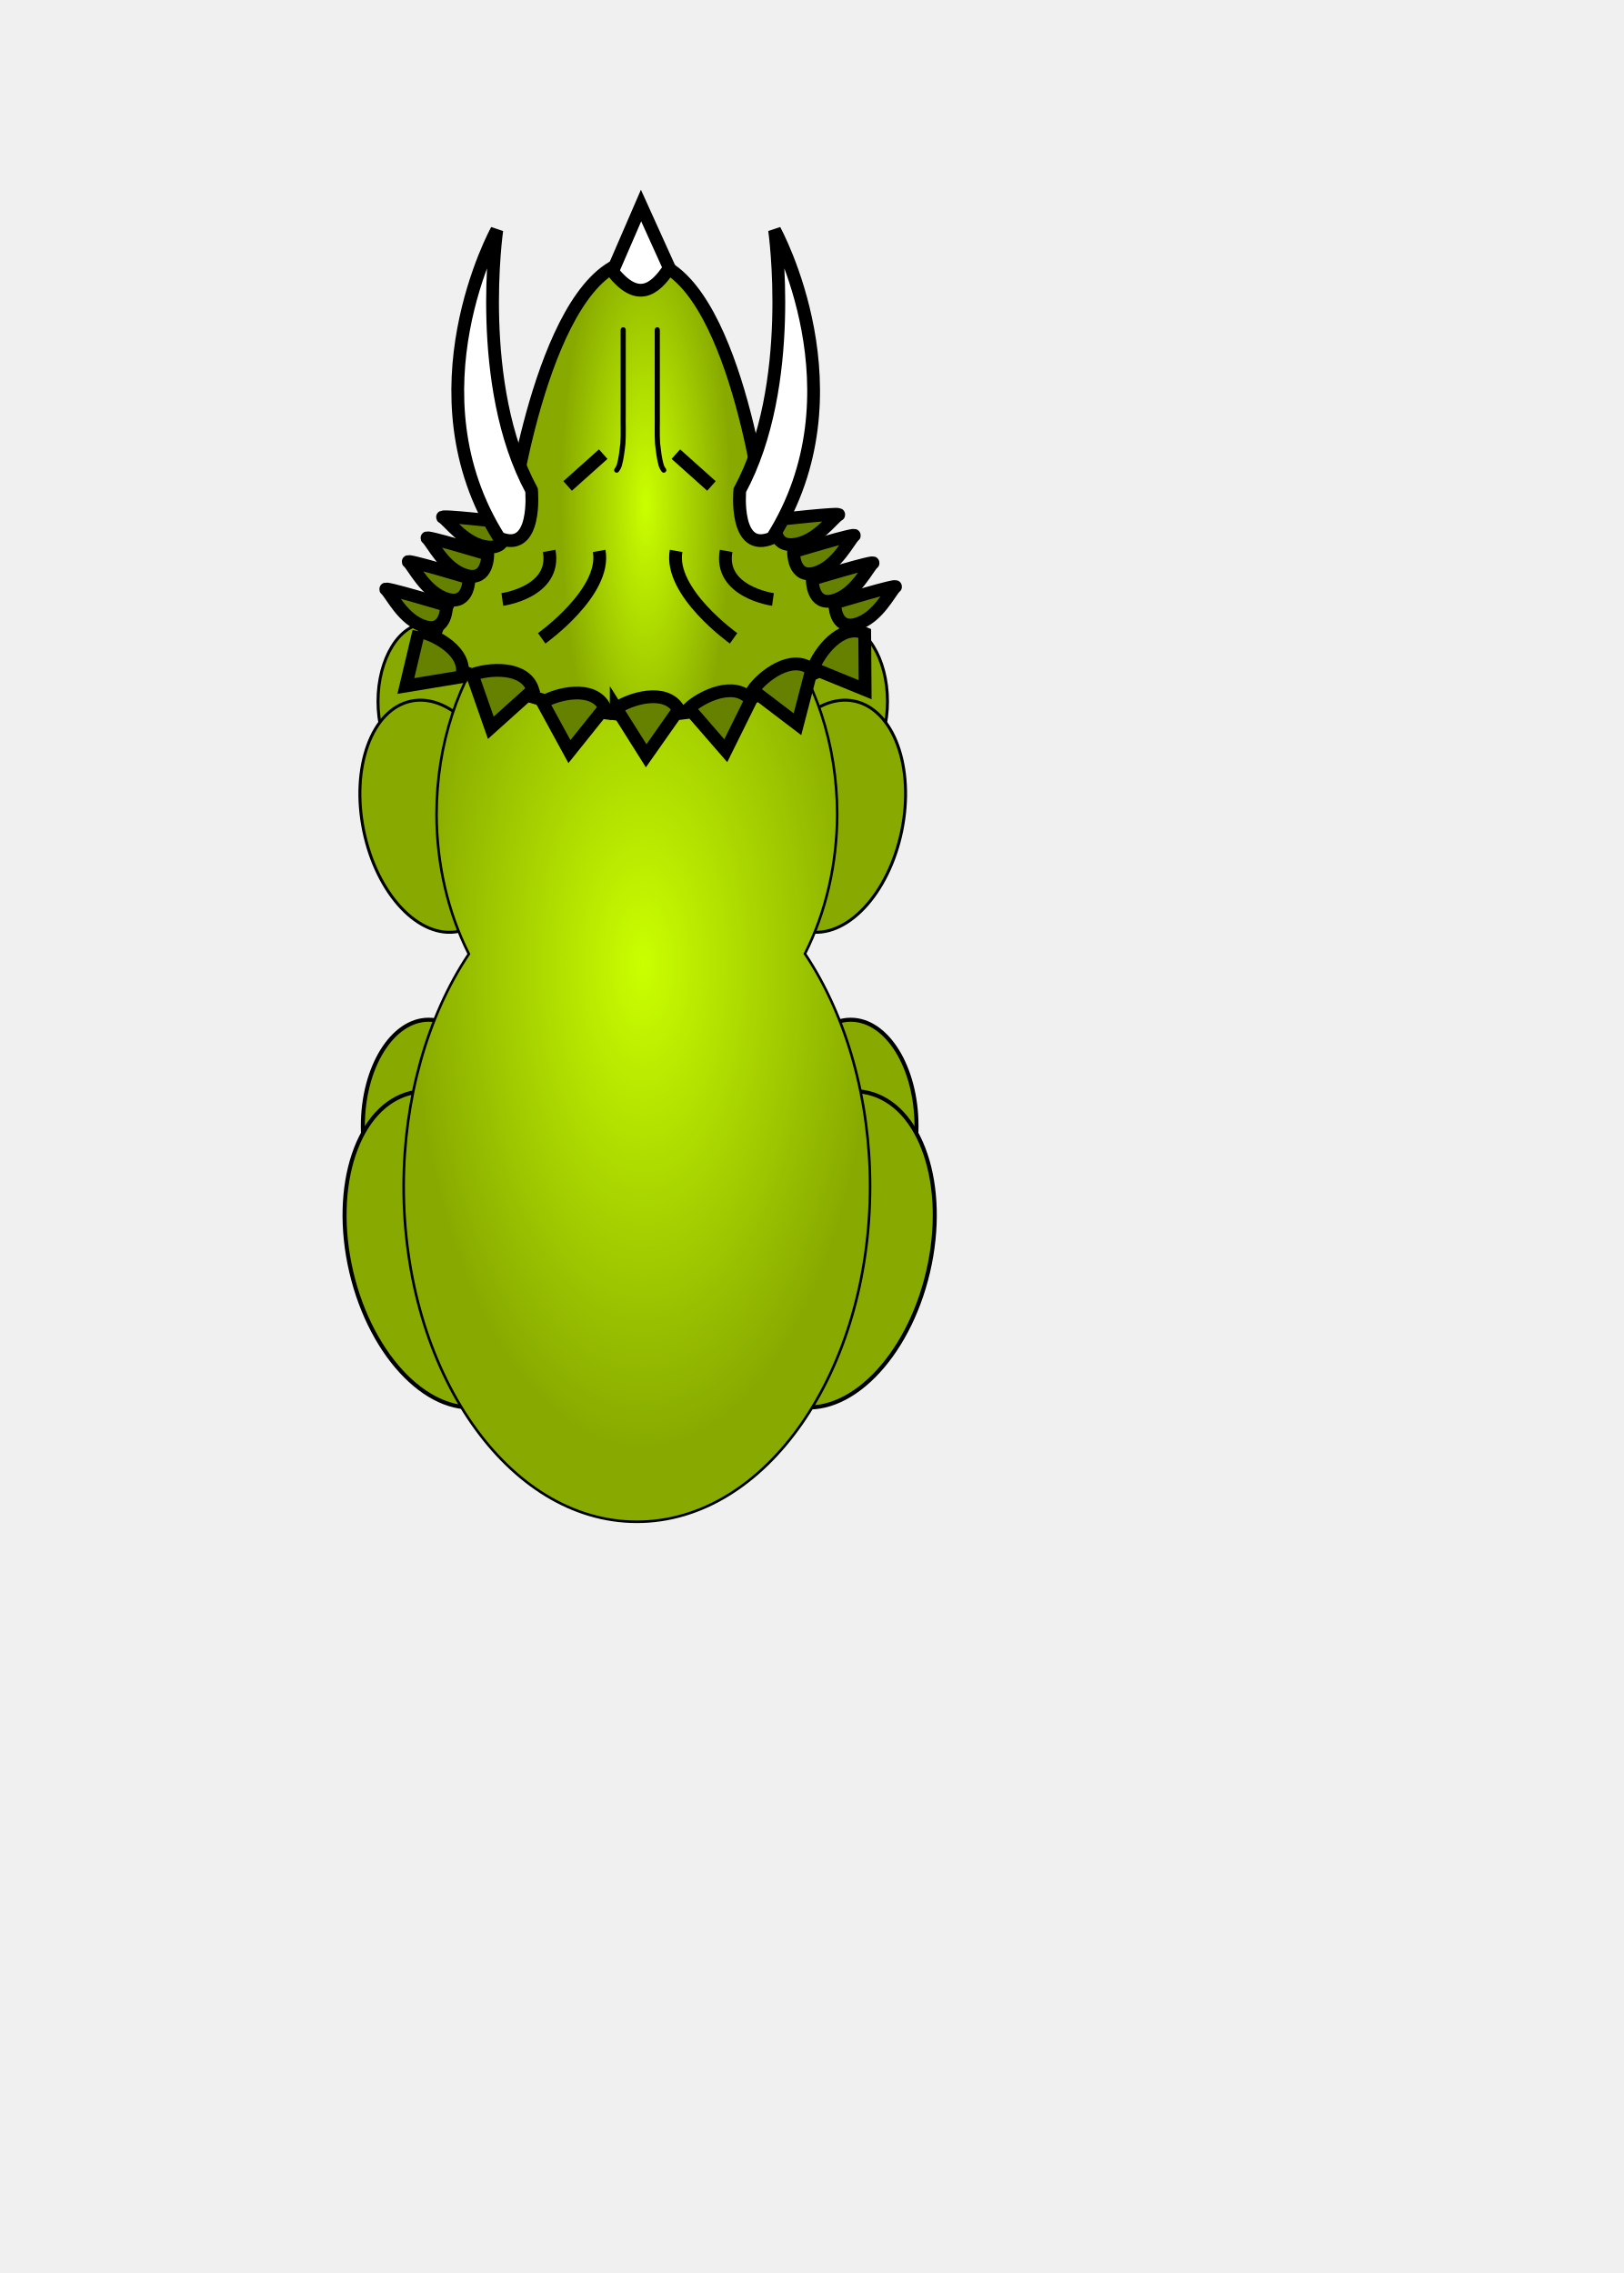
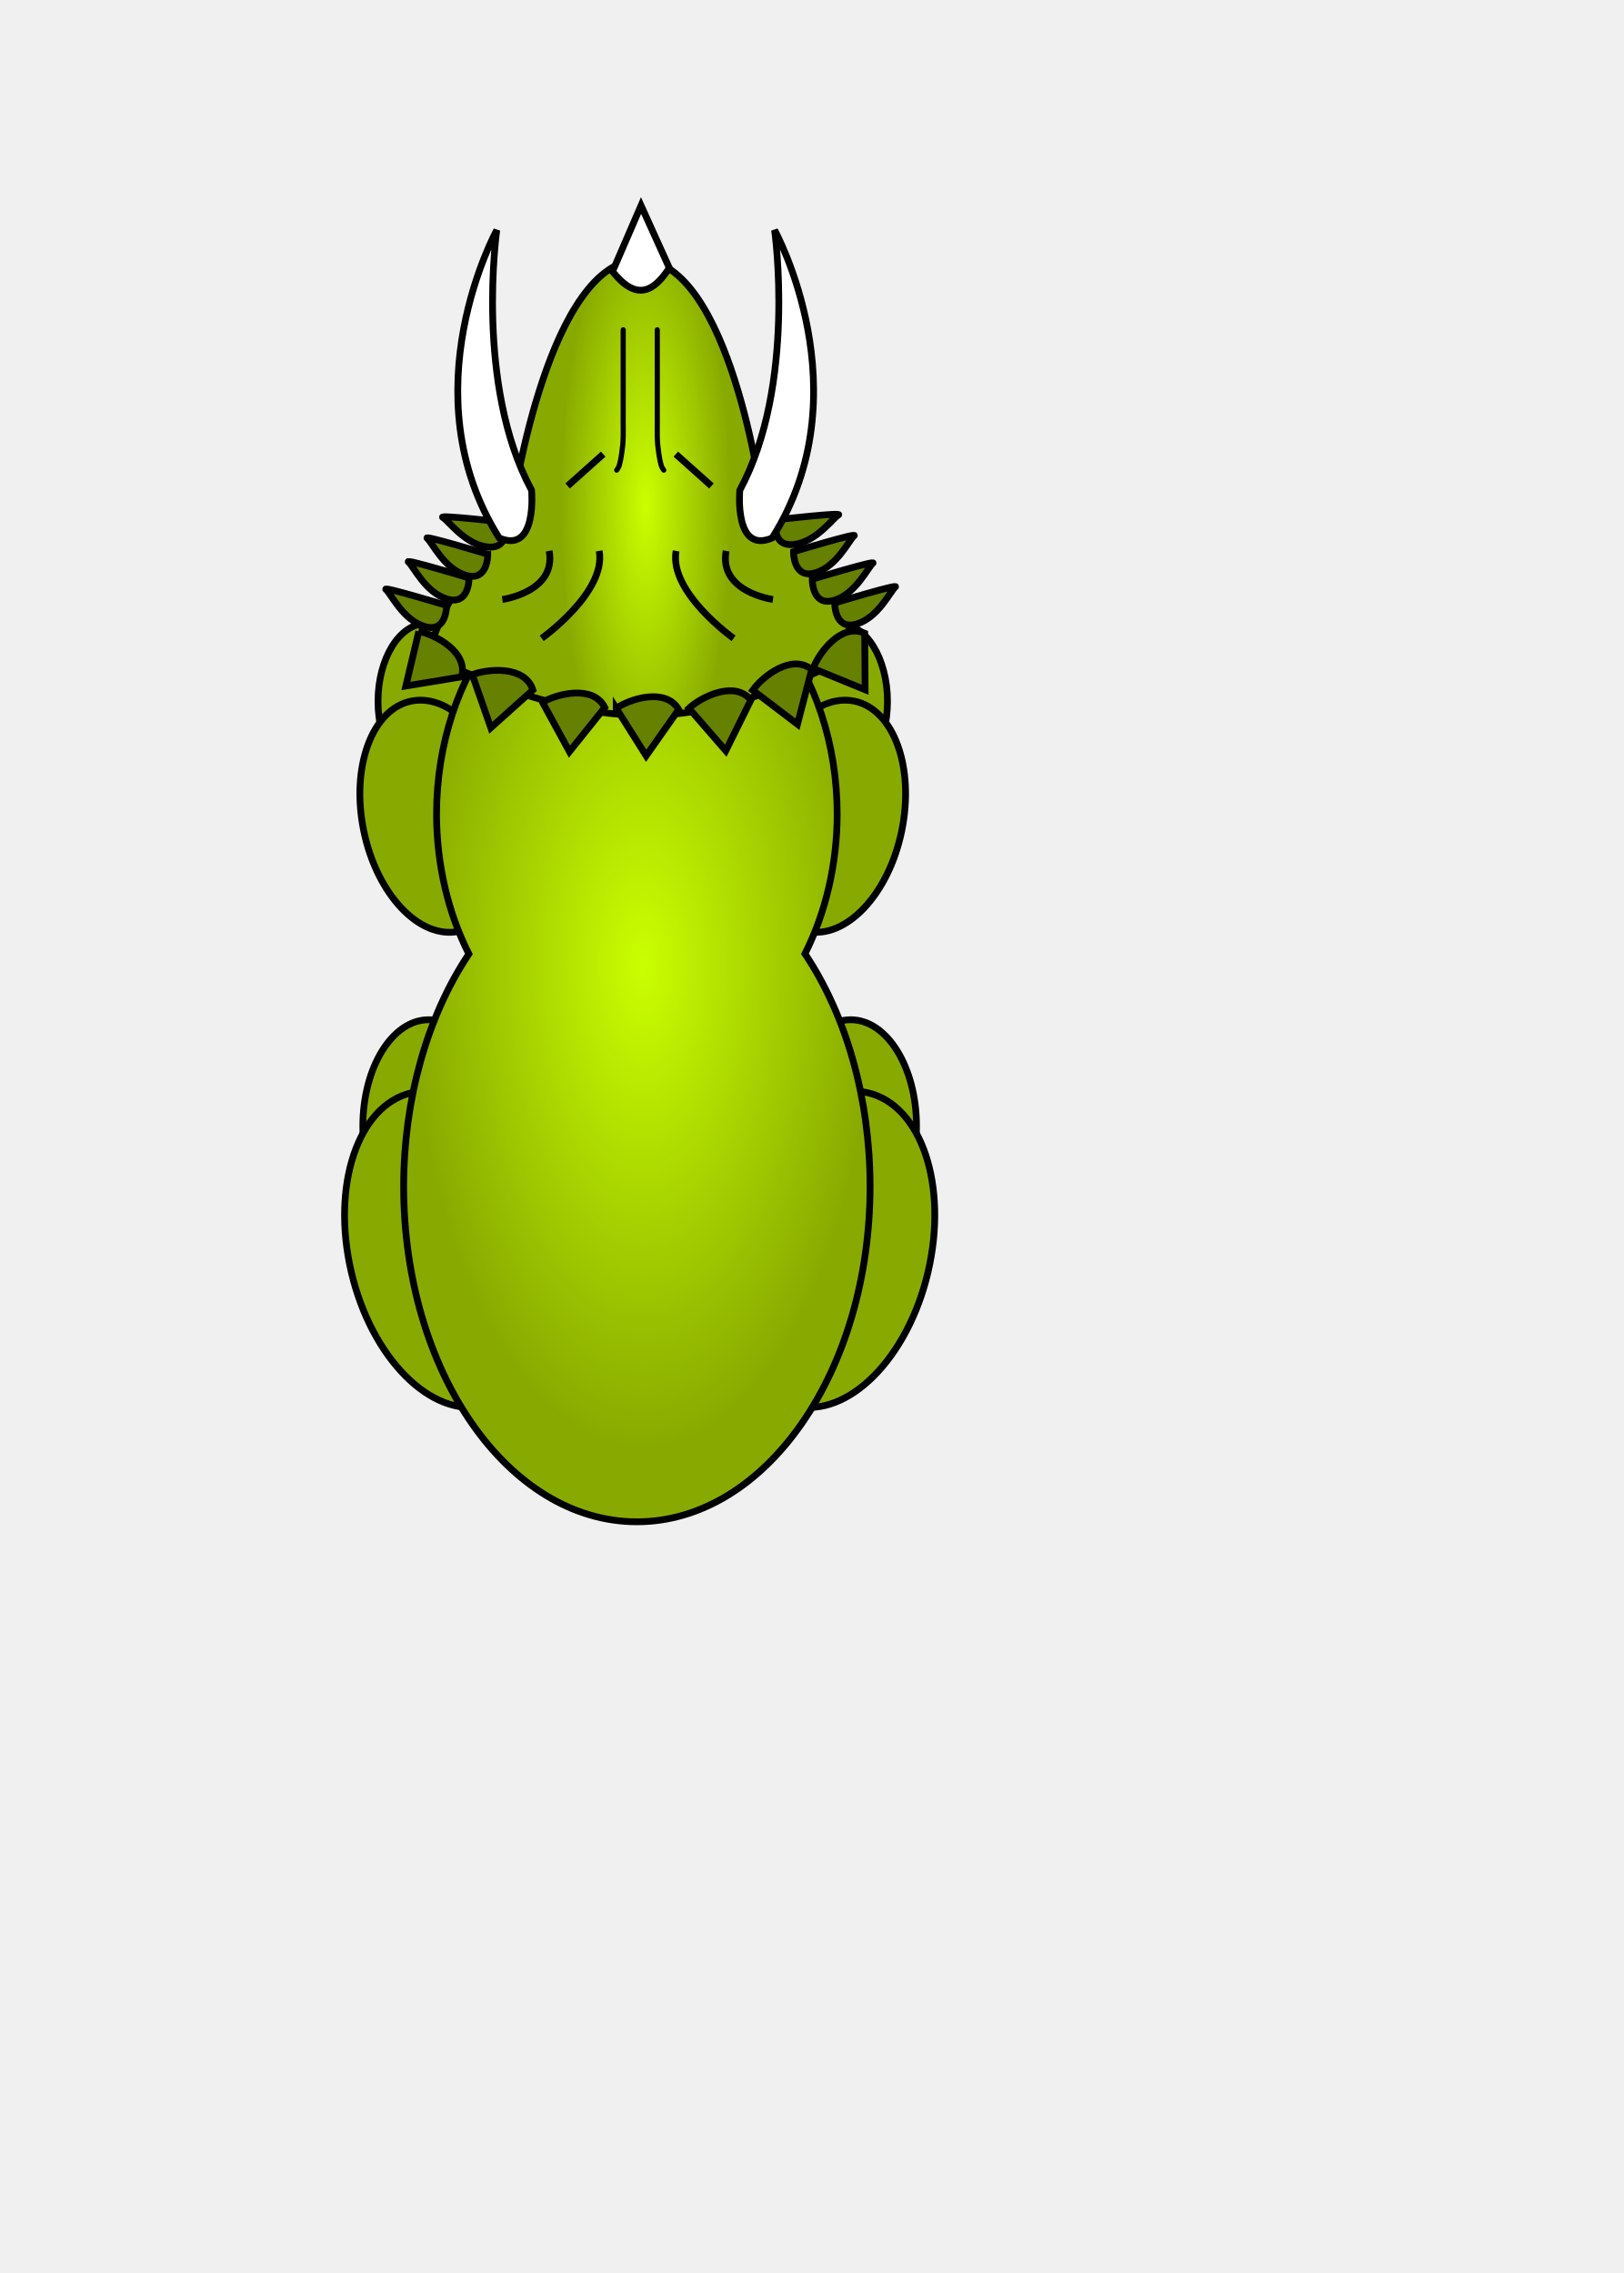
<svg xmlns="http://www.w3.org/2000/svg" xmlns:xlink="http://www.w3.org/1999/xlink" width="63.5mm" height="88.9mm" viewBox="0 0 63.5 88.9" version="1.1" id="svg1" xml:space="preserve">
  <defs id="defs1">
    <linearGradient id="linearGradient117">
      <stop style="stop-color:#caff00;stop-opacity:1;" offset="0" id="stop117" />
      <stop style="stop-color:#88aa00;stop-opacity:1;" offset="1" id="stop118" />
    </linearGradient>
    <rect x="4.43" y="32.119" width="229.631" height="40.241" id="rect203" />
    <rect x="0.369" y="0.738" width="238.861" height="23.628" id="rect202" />
    <linearGradient id="swatch183">
      <stop style="stop-color:#803300;stop-opacity:1;" offset="0" id="stop183" />
    </linearGradient>
    <linearGradient id="swatch181">
      <stop style="stop-color:#616161;stop-opacity:1;" offset="0" id="stop181" />
    </linearGradient>
    <linearGradient id="swatch176" gradientTransform="matrix(1.032335,0.1481943,-0.1481943,1.032335,16.83598,-53.72511)">
      <stop style="stop-color:#ffffff;stop-opacity:1;" offset="0" id="stop176" />
    </linearGradient>
    <linearGradient id="swatch175" gradientTransform="matrix(1.032335,0.1481943,-0.1481943,1.032335,16.83598,-53.72511)">
      <stop style="stop-color:#333333;stop-opacity:1;" offset="0" id="stop175" />
    </linearGradient>
    <linearGradient id="swatch162" gradientTransform="matrix(1.043755,0.3059725,-0.3059725,1.043755,38.29323,-107.3459)">
      <stop style="stop-color:#1a1a1a;stop-opacity:1;" offset="0" id="stop162" />
    </linearGradient>
    <linearGradient id="swatch160" gradientTransform="matrix(1.03682,0.3305048,-0.4306093,1.384344,73.39559,-243.7019)">
      <stop style="stop-color:#1a1a1a;stop-opacity:1;" offset="0" id="stop160" />
    </linearGradient>
    <linearGradient id="swatch159">
      <stop style="stop-color:#333333;stop-opacity:1;" offset="0" id="stop159" />
    </linearGradient>
    <linearGradient id="swatch154" gradientTransform="matrix(1.457036,1.054916,-0.8786469,1.546282,131.8753,-361.0663)">
      <stop style="stop-color:#5b4a49;stop-opacity:1;" offset="0" id="stop154" />
    </linearGradient>
    <linearGradient id="swatch145" gradientTransform="translate(-4.233333)">
      <stop style="stop-color:#3e3e3e;stop-opacity:1;" offset="0" id="stop145" />
    </linearGradient>
    <linearGradient id="swatch140">
      <stop style="stop-color:#493d3d;stop-opacity:1;" offset="0" id="stop140" />
    </linearGradient>
    <linearGradient id="swatch137">
      <stop style="stop-color:#696969;stop-opacity:1;" offset="0" id="stop137" />
    </linearGradient>
    <linearGradient id="swatch133">
      <stop style="stop-color:#333333;stop-opacity:1;" offset="0" id="stop133" />
    </linearGradient>
    <linearGradient id="swatch129">
      <stop style="stop-color:#333333;stop-opacity:1;" offset="0" id="stop129" />
    </linearGradient>
    <linearGradient id="swatch128">
      <stop style="stop-color:#333333;stop-opacity:1;" offset="0" id="stop128" />
    </linearGradient>
    <linearGradient id="swatch126">
      <stop style="stop-color:#333333;stop-opacity:1;" offset="0" id="stop126" />
    </linearGradient>
    <linearGradient id="swatch125">
      <stop style="stop-color:#252525;stop-opacity:1;" offset="0" id="stop125" />
    </linearGradient>
    <linearGradient id="swatch122">
      <stop style="stop-color:#000000;stop-opacity:1;" offset="0" id="stop122" />
    </linearGradient>
    <linearGradient id="swatch121">
      <stop style="stop-color:#c9e8ff;stop-opacity:1;" offset="0" id="stop121" />
    </linearGradient>
    <rect x="116.259" y="42.905" width="336.481" height="86.511" id="rect21" />
    <rect x="105.186" y="120.411" width="753.734" height="134.078" id="rect22" />
    <filter style="color-interpolation-filters:sRGB" id="filter202" x="-0.019" y="-0.03" width="1.081" height="1.109">
      <feFlood result="flood" in="SourceGraphic" flood-opacity="0.498" flood-color="rgb(0,0,0)" id="feFlood201" />
      <feGaussianBlur result="blur" in="SourceGraphic" stdDeviation="0" id="feGaussianBlur201" />
      <feOffset result="offset" in="blur" dx="2" dy="2" id="feOffset201" />
      <feComposite result="comp1" operator="in" in="flood" in2="offset" id="feComposite201" />
      <feComposite result="comp2" operator="over" in="SourceGraphic" in2="comp1" id="feComposite202" />
    </filter>
    <filter style="color-interpolation-filters:sRGB;" id="filter220" x="-0.005" y="-0.003" width="1.022" height="1.019">
      <feFlood result="flood" in="SourceGraphic" flood-opacity="0.498" flood-color="rgb(0,0,0)" id="feFlood219" />
      <feGaussianBlur result="blur" in="SourceGraphic" stdDeviation="0" id="feGaussianBlur219" />
      <feOffset result="offset" in="blur" dx="0.7" dy="0.7" id="feOffset219" />
      <feComposite result="comp1" operator="in" in="flood" in2="offset" id="feComposite219" />
      <feComposite result="comp2" operator="over" in="SourceGraphic" in2="comp1" id="feComposite220" />
    </filter>
    <filter style="color-interpolation-filters:sRGB;" id="filter2" x="0" y="0" width="1.032" height="1.023">
      <feFlood result="flood" in="SourceGraphic" flood-opacity="0.498" flood-color="rgb(0,0,0)" id="feFlood1" />
      <feGaussianBlur result="blur" in="SourceGraphic" stdDeviation="0" id="feGaussianBlur1" />
      <feOffset result="offset" in="blur" dx="2" dy="2" id="feOffset1" />
      <feComposite result="comp1" operator="in" in="flood" in2="offset" id="feComposite1" />
      <feComposite result="comp2" operator="over" in="SourceGraphic" in2="comp1" id="feComposite2" />
    </filter>
    <filter style="color-interpolation-filters:sRGB;" id="filter7" x="0" y="0" width="1.032" height="1.023">
      <feFlood result="flood" in="SourceGraphic" flood-opacity="0.498" flood-color="rgb(0,0,0)" id="feFlood6" />
      <feGaussianBlur result="blur" in="SourceGraphic" stdDeviation="0" id="feGaussianBlur6" />
      <feOffset result="offset" in="blur" dx="2" dy="2" id="feOffset6" />
      <feComposite result="comp1" operator="in" in="flood" in2="offset" id="feComposite6" />
      <feComposite result="comp2" operator="atop" in="comp1" in2="comp1" id="feComposite7" />
    </filter>
    <radialGradient xlink:href="#linearGradient117" id="radialGradient118" cx="25.25" cy="17.059" fx="25.25" fy="17.059" r="8.686" gradientTransform="matrix(0.3819406,0,2.13752e-6,1.339175,15.60604,-5.751098)" gradientUnits="userSpaceOnUse" />
    <radialGradient xlink:href="#linearGradient117" id="radialGradient131" cx="25.141" cy="39.226" fx="25.141" fy="39.226" r="9.17" gradientTransform="matrix(0.9866707,0,0,2.063099,0.3351157,-43.21441)" gradientUnits="userSpaceOnUse" />
  </defs>
-   <ellipse style="fill:#88aa00;stroke:#000000;stroke-width:0.116;paint-order:fill markers stroke" id="ellipse127" cx="-16.664" cy="27.433" rx="1.881" ry="3.044" transform="scale(-1,1)" />
-   <ellipse style="fill:#88aa00;stroke:#000000;stroke-width:0.116;paint-order:fill markers stroke" id="ellipse128" cx="-10.206" cy="34.703" rx="2.842" ry="4.598" transform="matrix(-0.9793638,0.2021054,0.2021054,0.9793638,0,0)" />
-   <ellipse style="fill:#88aa00;stroke:#000000;stroke-width:0.158;paint-order:fill markers stroke" id="ellipse125" cx="-33.27" cy="44.045" rx="2.572" ry="4.162" transform="scale(-1,1)" />
-   <ellipse style="fill:#88aa00;stroke:#000000;stroke-width:0.158;paint-order:fill markers stroke" id="ellipse126" cx="-42.786" cy="40.171" rx="3.886" ry="6.287" transform="matrix(-0.9737067,-0.2278052,-0.2278052,0.9737067,0,0)" />
-   <ellipse style="fill:#88aa00;stroke:#000000;stroke-width:0.158;paint-order:fill markers stroke" id="ellipse123" cx="16.762" cy="44.045" rx="2.572" ry="4.162" />
-   <ellipse style="fill:#88aa00;stroke:#000000;stroke-width:0.158;paint-order:fill markers stroke" id="ellipse124" cx="5.93" cy="51.569" rx="3.886" ry="6.287" transform="rotate(-13.16789)" />
-   <ellipse style="fill:#88aa00;stroke:#000000;stroke-width:0.116;paint-order:fill markers stroke" id="path119" cx="32.826" cy="27.433" rx="1.881" ry="3.044" />
-   <ellipse style="fill:#88aa00;stroke:#000000;stroke-width:0.116;paint-order:fill markers stroke" id="path118" cx="38.262" cy="24.701" rx="2.842" ry="4.598" transform="rotate(11.66011)" />
-   <path id="path1" style="fill:url(#radialGradient131);stroke:#000000;stroke-width:0.1;paint-order:fill markers stroke;fill-opacity:1" d="M 24.906 21.78 A 7.834 10.078 0 0 0 17.072 31.859 A 7.834 10.078 0 0 0 18.336 37.311 A 9.12 13.125 0 0 0 15.786 46.395 A 9.12 13.125 0 0 0 24.906 59.519 A 9.12 13.125 0 0 0 34.026 46.395 A 9.12 13.125 0 0 0 31.48 37.303 A 7.834 10.078 0 0 0 32.74 31.859 A 7.834 10.078 0 0 0 24.906 21.78 z " />
-   <g id="g120" transform="translate(0,2.645833)">
-     <path style="font-variation-settings:normal;opacity:1;vector-effect:none;fill:url(#radialGradient118);fill-opacity:1;stroke:#000000;stroke-width:0.5;stroke-linecap:butt;stroke-linejoin:miter;stroke-miterlimit:4;stroke-dasharray:none;stroke-dashoffset:0;stroke-opacity:1;-inkscape-stroke:none;stop-color:#000000;stop-opacity:1" d="m 25.038,7.51 c -3.558,-0.028 -4.96,9.452 -4.96,9.452 -1.128,1.996 -2.298,2.87 -3.383,6.021 7.51,3.513 10.966,2.749 16.782,-0.052 -0.523,-2.823 -2.422,-4.041 -3.682,-6.005 0,0 -1.24,-9.389 -4.757,-9.416 z" id="path4" />
-     <path style="font-variation-settings:normal;opacity:1;vector-effect:none;fill:#ffffff;fill-opacity:1;stroke:#000000;stroke-width:0.5;stroke-linecap:butt;stroke-linejoin:miter;stroke-miterlimit:4;stroke-dasharray:none;stroke-dashoffset:0;stroke-opacity:1;-inkscape-stroke:none;stop-color:#000000;stop-opacity:1" d="m 25.07,5.393 -1.116,2.579 c 0.957,1.201 1.629,0.763 2.221,-0.138 z" id="path7" />
-     <path style="font-variation-settings:normal;opacity:1;vector-effect:none;fill:#668000;fill-opacity:1;stroke:#000000;stroke-width:0.5;stroke-linecap:butt;stroke-linejoin:miter;stroke-miterlimit:4;stroke-dasharray:none;stroke-dashoffset:0;stroke-opacity:1;-inkscape-stroke:none;stop-color:#000000;stop-opacity:1" d="m 19.758,17.781 c 0,0 -2.658,-0.304 -2.442,-0.189 0.216,0.114 0.87,1.069 1.764,1.156 0.894,0.087 0.678,-0.967 0.678,-0.967 z" id="path52" />
-     <path style="font-variation-settings:normal;opacity:1;vector-effect:none;fill:#668000;fill-opacity:1;stroke:#000000;stroke-width:0.5;stroke-linecap:butt;stroke-linejoin:miter;stroke-miterlimit:4;stroke-dasharray:none;stroke-dashoffset:0;stroke-opacity:1;-inkscape-stroke:none;stop-color:#000000;stop-opacity:1" d="m 19.074,19.03 c 0,0 -2.561,-0.774 -2.369,-0.623 0.192,0.151 0.665,1.208 1.529,1.453 0.864,0.245 0.841,-0.83 0.841,-0.83 z" id="path53" />
-     <path style="font-variation-settings:normal;opacity:1;vector-effect:none;fill:#668000;fill-opacity:1;stroke:#000000;stroke-width:0.5;stroke-linecap:butt;stroke-linejoin:miter;stroke-miterlimit:4;stroke-dasharray:none;stroke-dashoffset:0;stroke-opacity:1;-inkscape-stroke:none;stop-color:#000000;stop-opacity:1" d="m 18.341,19.958 c 0,0 -2.561,-0.774 -2.369,-0.623 0.192,0.151 0.665,1.208 1.529,1.453 0.864,0.245 0.841,-0.83 0.841,-0.83 z" id="path54" />
-     <path style="font-variation-settings:normal;opacity:1;vector-effect:none;fill:#668000;fill-opacity:1;stroke:#000000;stroke-width:0.5;stroke-linecap:butt;stroke-linejoin:miter;stroke-miterlimit:4;stroke-dasharray:none;stroke-dashoffset:0;stroke-opacity:1;-inkscape-stroke:none;stop-color:#000000;stop-opacity:1" d="m 17.462,21.032 c 0,0 -2.561,-0.774 -2.369,-0.623 0.192,0.151 0.665,1.208 1.529,1.453 0.864,0.245 0.841,-0.83 0.841,-0.83 z" id="path55" />
-     <path style="font-variation-settings:normal;opacity:1;vector-effect:none;fill:#668000;fill-opacity:1;stroke:#000000;stroke-width:0.5;stroke-linecap:butt;stroke-linejoin:miter;stroke-miterlimit:4;stroke-dasharray:none;stroke-dashoffset:0;stroke-opacity:1;-inkscape-stroke:none;stop-color:#000000;stop-opacity:1" d="m 30.349,17.683 c 0,0 2.658,-0.304 2.442,-0.189 -0.216,0.114 -0.87,1.069 -1.764,1.156 -0.894,0.087 -0.678,-0.967 -0.678,-0.967 z" id="path57" />
-     <path style="font-variation-settings:normal;opacity:1;vector-effect:none;fill:#668000;fill-opacity:1;stroke:#000000;stroke-width:0.5;stroke-linecap:butt;stroke-linejoin:miter;stroke-miterlimit:4;stroke-dasharray:none;stroke-dashoffset:0;stroke-opacity:1;-inkscape-stroke:none;stop-color:#000000;stop-opacity:1" d="m 31.033,18.932 c 0,0 2.561,-0.774 2.369,-0.623 -0.192,0.151 -0.665,1.208 -1.529,1.453 C 31.01,20.008 31.033,18.932 31.033,18.932 Z" id="path58" />
-     <path style="font-variation-settings:normal;opacity:1;vector-effect:none;fill:#668000;fill-opacity:1;stroke:#000000;stroke-width:0.5;stroke-linecap:butt;stroke-linejoin:miter;stroke-miterlimit:4;stroke-dasharray:none;stroke-dashoffset:0;stroke-opacity:1;-inkscape-stroke:none;stop-color:#000000;stop-opacity:1" d="m 31.766,20.007 c 0,0 2.561,-0.774 2.369,-0.623 -0.192,0.151 -0.665,1.208 -1.529,1.453 -0.864,0.245 -0.841,-0.83 -0.841,-0.83 z" id="path59" />
-     <path style="font-variation-settings:normal;opacity:1;vector-effect:none;fill:#668000;fill-opacity:1;stroke:#000000;stroke-width:0.5;stroke-linecap:butt;stroke-linejoin:miter;stroke-miterlimit:4;stroke-dasharray:none;stroke-dashoffset:0;stroke-opacity:1;-inkscape-stroke:none;stop-color:#000000;stop-opacity:1" d="m 32.645,20.935 c 0,0 2.561,-0.774 2.369,-0.623 -0.192,0.151 -0.665,1.208 -1.529,1.453 -0.864,0.245 -0.841,-0.83 -0.841,-0.83 z" id="path60" />
-     <path style="font-variation-settings:normal;opacity:1;vector-effect:none;fill:#668000;fill-opacity:1;stroke:#000000;stroke-width:0.5;stroke-linecap:butt;stroke-linejoin:miter;stroke-miterlimit:4;stroke-dasharray:none;stroke-dashoffset:0;stroke-opacity:1;-inkscape-stroke:none;stop-color:#000000;stop-opacity:1" d="m 16.379,22.047 -0.508,2.137 2.181,-0.359 c 0.268,-0.975 -1.041,-1.655 -1.674,-1.778 z" id="path65" />
-     <path style="font-variation-settings:normal;opacity:1;vector-effect:none;fill:#668000;fill-opacity:1;stroke:#000000;stroke-width:0.5;stroke-linecap:butt;stroke-linejoin:miter;stroke-miterlimit:4;stroke-dasharray:none;stroke-dashoffset:0;stroke-opacity:1;-inkscape-stroke:none;stop-color:#000000;stop-opacity:1" d="m 18.47,23.744 0.724,2.074 1.645,-1.478 c -0.3,-0.966 -1.769,-0.833 -2.368,-0.597 z" id="path66" />
-     <path style="font-variation-settings:normal;opacity:1;vector-effect:none;fill:#668000;fill-opacity:1;stroke:#000000;stroke-width:0.5;stroke-linecap:butt;stroke-linejoin:miter;stroke-miterlimit:4;stroke-dasharray:none;stroke-dashoffset:0;stroke-opacity:1;-inkscape-stroke:none;stop-color:#000000;stop-opacity:1" d="m 21.217,24.823 1.052,1.928 1.382,-1.726 c -0.453,-0.904 -1.881,-0.534 -2.434,-0.203 z" id="path67" />
-     <path style="font-variation-settings:normal;opacity:1;vector-effect:none;fill:#668000;fill-opacity:1;stroke:#000000;stroke-width:0.5;stroke-linecap:butt;stroke-linejoin:miter;stroke-miterlimit:4;stroke-dasharray:none;stroke-dashoffset:0;stroke-opacity:1;-inkscape-stroke:none;stop-color:#000000;stop-opacity:1" d="m 24.099,25.055 1.171,1.859 1.271,-1.809 c -0.509,-0.874 -1.911,-0.415 -2.442,-0.049 z" id="path68" />
-     <path style="font-variation-settings:normal;opacity:1;vector-effect:none;fill:#668000;fill-opacity:1;stroke:#000000;stroke-width:0.5;stroke-linecap:butt;stroke-linejoin:miter;stroke-miterlimit:4;stroke-dasharray:none;stroke-dashoffset:0;stroke-opacity:1;-inkscape-stroke:none;stop-color:#000000;stop-opacity:1" d="m 26.943,25.057 1.44,1.659 0.981,-1.981 C 28.729,23.948 27.413,24.615 26.943,25.057 Z" id="path69" />
-     <path style="font-variation-settings:normal;opacity:1;vector-effect:none;fill:#668000;fill-opacity:1;stroke:#000000;stroke-width:0.5;stroke-linecap:butt;stroke-linejoin:miter;stroke-miterlimit:4;stroke-dasharray:none;stroke-dashoffset:0;stroke-opacity:1;-inkscape-stroke:none;stop-color:#000000;stop-opacity:1" d="m 29.439,24.35 1.748,1.33 0.556,-2.14 c -0.783,-0.64 -1.935,0.282 -2.304,0.81 z" id="path70" />
-     <path style="font-variation-settings:normal;opacity:1;vector-effect:none;fill:#668000;fill-opacity:1;stroke:#000000;stroke-width:0.5;stroke-linecap:butt;stroke-linejoin:miter;stroke-miterlimit:4;stroke-dasharray:none;stroke-dashoffset:0;stroke-opacity:1;-inkscape-stroke:none;stop-color:#000000;stop-opacity:1" d="m 31.8,23.499 2.033,0.832 -0.017,-2.211 c -0.922,-0.415 -1.796,0.773 -2.016,1.379 z" id="path71" />
-     <path style="font-variation-settings:normal;opacity:1;vector-effect:none;fill:none;fill-opacity:1;stroke:#000000;stroke-width:0.5;stroke-linecap:butt;stroke-linejoin:miter;stroke-miterlimit:4;stroke-dasharray:none;stroke-dashoffset:0;stroke-opacity:1;-inkscape-stroke:none;stop-color:#000000;stop-opacity:1" d="m 21.185,22.32 c 0,0 2.54,-1.807 2.247,-3.419" id="path105" />
-     <path style="font-variation-settings:normal;opacity:1;vector-effect:none;fill:none;fill-opacity:1;stroke:#000000;stroke-width:0.5;stroke-linecap:butt;stroke-linejoin:miter;stroke-miterlimit:4;stroke-dasharray:none;stroke-dashoffset:0;stroke-opacity:1;-inkscape-stroke:none;stop-color:#000000;stop-opacity:1" d="m 28.688,22.32 c 0,0 -2.54,-1.807 -2.247,-3.419" id="path106" />
-     <path style="font-variation-settings:normal;opacity:1;vector-effect:none;fill:#ffffff;fill-opacity:1;stroke:#000000;stroke-width:0.5;stroke-linecap:butt;stroke-linejoin:miter;stroke-miterlimit:4;stroke-dasharray:none;stroke-dashoffset:0;stroke-opacity:1;-inkscape-stroke:none;stop-color:#000000;stop-opacity:1" d="m 19.428,6.354 c 0,0 -3.497,6.35 0.095,12.041 1.502,0.642 1.265,-1.868 1.265,-1.868 C 18.562,12.402 19.428,6.354 19.428,6.354 Z" id="path5" />
-     <path style="font-variation-settings:normal;opacity:1;vector-effect:none;fill:#ffffff;fill-opacity:1;stroke:#000000;stroke-width:0.5;stroke-linecap:butt;stroke-linejoin:miter;stroke-miterlimit:4;stroke-dasharray:none;stroke-dashoffset:0;stroke-opacity:1;-inkscape-stroke:none;stop-color:#000000;stop-opacity:1" d="m 30.292,6.354 c 0,0 3.497,6.35 -0.095,12.041 -1.502,0.642 -1.265,-1.868 -1.265,-1.868 2.226,-4.126 1.36,-10.173 1.36,-10.173 z" id="path107" />
-     <path style="font-variation-settings:normal;opacity:1;vector-effect:none;fill:none;fill-opacity:1;stroke:#000000;stroke-width:0.5;stroke-linecap:butt;stroke-linejoin:miter;stroke-miterlimit:4;stroke-dasharray:none;stroke-dashoffset:0;stroke-opacity:1;-inkscape-stroke:none;stop-color:#000000;stop-opacity:1" d="m 30.228,20.8 c 0,0 -2.125,-0.288 -1.832,-1.899" id="path108" />
-     <path style="font-variation-settings:normal;opacity:1;vector-effect:none;fill:none;fill-opacity:1;stroke:#000000;stroke-width:0.5;stroke-linecap:butt;stroke-linejoin:miter;stroke-miterlimit:4;stroke-dasharray:none;stroke-dashoffset:0;stroke-opacity:1;-inkscape-stroke:none;stop-color:#000000;stop-opacity:1" d="m 19.645,20.8 c 0,0 2.125,-0.288 1.832,-1.899" id="path109" />
-     <path style="font-variation-settings:normal;opacity:1;vector-effect:none;fill:#000000;fill-opacity:1;stroke:none;stroke-width:0.397;stroke-linecap:butt;stroke-linejoin:miter;stroke-miterlimit:4;stroke-dasharray:none;stroke-dashoffset:0;stroke-opacity:1;-inkscape-stroke:none;stop-color:#000000;stop-opacity:1" id="path110" d="m 24.271,10.259 c 0,0.491 0,0.981 0,1.472 0,0.6 0,1.199 0,1.799 -0.007,0.387 0.015,0.776 -0.011,1.163 -0.034,0.283 -0.061,0.57 -0.141,0.844 -0.05,0.105 -0.022,0.057 -0.082,0.145 -0.078,0.118 0.088,0.228 0.167,0.111 v 0 c 0.08,-0.124 0.044,-0.057 0.108,-0.201 0.082,-0.289 0.115,-0.589 0.148,-0.886 0.026,-0.391 0.005,-0.784 0.012,-1.176 0,-0.6 0,-1.199 0,-1.799 0,-0.491 0,-0.981 0,-1.472 0,-0.141 -0.2,-0.141 -0.2,0 z" />
-     <path style="font-variation-settings:normal;opacity:1;vector-effect:none;fill:#000000;fill-opacity:1;stroke:none;stroke-width:0.397;stroke-linecap:butt;stroke-linejoin:miter;stroke-miterlimit:4;stroke-dasharray:none;stroke-dashoffset:0;stroke-opacity:1;-inkscape-stroke:none;stop-color:#000000;stop-opacity:1" id="path111" d="m 25.805,10.259 c 0,0.491 0,0.981 0,1.472 0,0.6 0,1.199 0,1.799 0.007,0.387 -0.015,0.776 0.011,1.163 0.034,0.283 0.061,0.57 0.141,0.844 0.05,0.105 0.022,0.057 0.082,0.145 0.078,0.118 -0.088,0.228 -0.167,0.111 v 0 c -0.08,-0.124 -0.044,-0.057 -0.108,-0.201 -0.082,-0.289 -0.115,-0.589 -0.148,-0.886 -0.026,-0.391 -0.005,-0.784 -0.012,-1.176 0,-0.6 0,-1.199 0,-1.799 0,-0.491 0,-0.981 0,-1.472 0,-0.141 0.2,-0.141 0.2,0 z" />
-     <path style="font-variation-settings:normal;opacity:1;vector-effect:none;fill:none;fill-opacity:1;stroke:#000000;stroke-width:0.5;stroke-linecap:butt;stroke-linejoin:miter;stroke-miterlimit:4;stroke-dasharray:none;stroke-dashoffset:0;stroke-opacity:1;-inkscape-stroke:none;stop-color:#000000;stop-opacity:1" d="m 22.198,16.361 1.392,-1.245" id="path115" />
-     <path style="font-variation-settings:normal;opacity:1;vector-effect:none;fill:none;fill-opacity:1;stroke:#000000;stroke-width:0.5;stroke-linecap:butt;stroke-linejoin:miter;stroke-miterlimit:4;stroke-dasharray:none;stroke-dashoffset:0;stroke-opacity:1;-inkscape-stroke:none;stop-color:#000000;stop-opacity:1" d="M 27.823,16.361 26.431,15.116" id="path116" />
+   <ellipse style="fill:#88aa00;stroke:#000000;stroke-width:0.265;paint-order:fill markers stroke;stroke-dasharray:none" id="ellipse127" cx="-16.664" cy="27.433" rx="1.881" ry="3.044" transform="scale(-1,1)" />
+   <ellipse style="fill:#88aa00;stroke:#000000;stroke-width:0.265;paint-order:fill markers stroke;stroke-dasharray:none" id="ellipse128" cx="-10.206" cy="34.703" rx="2.842" ry="4.598" transform="matrix(-0.9793638,0.2021054,0.2021054,0.9793638,0,0)" />
+   <ellipse style="fill:#88aa00;stroke:#000000;stroke-width:0.265;paint-order:fill markers stroke;stroke-dasharray:none" id="ellipse125" cx="-33.27" cy="44.045" rx="2.572" ry="4.162" transform="scale(-1,1)" />
+   <ellipse style="fill:#88aa00;stroke:#000000;stroke-width:0.265;paint-order:fill markers stroke;stroke-dasharray:none" id="ellipse126" cx="-42.786" cy="40.171" rx="3.886" ry="6.287" transform="matrix(-0.9737067,-0.2278052,-0.2278052,0.9737067,0,0)" />
+   <ellipse style="fill:#88aa00;stroke:#000000;stroke-width:0.265;paint-order:fill markers stroke;stroke-dasharray:none" id="ellipse123" cx="16.762" cy="44.045" rx="2.572" ry="4.162" />
+   <ellipse style="fill:#88aa00;stroke:#000000;stroke-width:0.265;paint-order:fill markers stroke;stroke-dasharray:none" id="ellipse124" cx="5.93" cy="51.569" rx="3.886" ry="6.287" transform="rotate(-13.16789)" />
+   <ellipse style="fill:#88aa00;stroke:#000000;stroke-width:0.265;paint-order:fill markers stroke;stroke-dasharray:none" id="path119" cx="32.826" cy="27.433" rx="1.881" ry="3.044" />
+   <ellipse style="fill:#88aa00;stroke:#000000;stroke-width:0.265;paint-order:fill markers stroke;stroke-dasharray:none" id="path118" cx="38.262" cy="24.701" rx="2.842" ry="4.598" transform="rotate(11.66011)" />
+   <path id="path1" style="fill:url(#radialGradient131);stroke:#000000;stroke-width:0.265;paint-order:fill markers stroke;fill-opacity:1;stroke-dasharray:none" d="M 24.906 21.78 A 7.834 10.078 0 0 0 17.072 31.859 A 7.834 10.078 0 0 0 18.336 37.311 A 9.12 13.125 0 0 0 15.786 46.395 A 9.12 13.125 0 0 0 24.906 59.519 A 9.12 13.125 0 0 0 34.026 46.395 A 9.12 13.125 0 0 0 31.48 37.303 A 7.834 10.078 0 0 0 32.74 31.859 A 7.834 10.078 0 0 0 24.906 21.78 z " />
+   <g id="g120" transform="translate(0,2.645833)" style="stroke-width:0.265;stroke-dasharray:none">
+     <path style="font-variation-settings:normal;opacity:1;fill:url(#radialGradient118);fill-opacity:1;stroke:#000000;stroke-width:0.265;stroke-linecap:butt;stroke-linejoin:miter;stroke-miterlimit:4;stroke-dasharray:none;stroke-dashoffset:0;stroke-opacity:1;stop-color:#000000;stop-opacity:1" d="m 25.038,7.51 c -3.558,-0.028 -4.96,9.452 -4.96,9.452 -1.128,1.996 -2.298,2.87 -3.383,6.021 7.51,3.513 10.966,2.749 16.782,-0.052 -0.523,-2.823 -2.422,-4.041 -3.682,-6.005 0,0 -1.24,-9.389 -4.757,-9.416 z" id="path4" />
+     <path style="font-variation-settings:normal;opacity:1;fill:#ffffff;fill-opacity:1;stroke:#000000;stroke-width:0.265;stroke-linecap:butt;stroke-linejoin:miter;stroke-miterlimit:4;stroke-dasharray:none;stroke-dashoffset:0;stroke-opacity:1;stop-color:#000000;stop-opacity:1" d="m 25.07,5.393 -1.116,2.579 c 0.957,1.201 1.629,0.763 2.221,-0.138 z" id="path7" />
+     <path style="font-variation-settings:normal;opacity:1;fill:#668000;fill-opacity:1;stroke:#000000;stroke-width:0.265;stroke-linecap:butt;stroke-linejoin:miter;stroke-miterlimit:4;stroke-dasharray:none;stroke-dashoffset:0;stroke-opacity:1;stop-color:#000000;stop-opacity:1" d="m 19.758,17.781 c 0,0 -2.658,-0.304 -2.442,-0.189 0.216,0.114 0.87,1.069 1.764,1.156 0.894,0.087 0.678,-0.967 0.678,-0.967 z" id="path52" />
+     <path style="font-variation-settings:normal;opacity:1;fill:#668000;fill-opacity:1;stroke:#000000;stroke-width:0.265;stroke-linecap:butt;stroke-linejoin:miter;stroke-miterlimit:4;stroke-dasharray:none;stroke-dashoffset:0;stroke-opacity:1;stop-color:#000000;stop-opacity:1" d="m 19.074,19.03 c 0,0 -2.561,-0.774 -2.369,-0.623 0.192,0.151 0.665,1.208 1.529,1.453 0.864,0.245 0.841,-0.83 0.841,-0.83 z" id="path53" />
+     <path style="font-variation-settings:normal;opacity:1;fill:#668000;fill-opacity:1;stroke:#000000;stroke-width:0.265;stroke-linecap:butt;stroke-linejoin:miter;stroke-miterlimit:4;stroke-dasharray:none;stroke-dashoffset:0;stroke-opacity:1;stop-color:#000000;stop-opacity:1" d="m 18.341,19.958 c 0,0 -2.561,-0.774 -2.369,-0.623 0.192,0.151 0.665,1.208 1.529,1.453 0.864,0.245 0.841,-0.83 0.841,-0.83 z" id="path54" />
+     <path style="font-variation-settings:normal;opacity:1;fill:#668000;fill-opacity:1;stroke:#000000;stroke-width:0.265;stroke-linecap:butt;stroke-linejoin:miter;stroke-miterlimit:4;stroke-dasharray:none;stroke-dashoffset:0;stroke-opacity:1;stop-color:#000000;stop-opacity:1" d="m 17.462,21.032 c 0,0 -2.561,-0.774 -2.369,-0.623 0.192,0.151 0.665,1.208 1.529,1.453 0.864,0.245 0.841,-0.83 0.841,-0.83 z" id="path55" />
+     <path style="font-variation-settings:normal;opacity:1;fill:#668000;fill-opacity:1;stroke:#000000;stroke-width:0.265;stroke-linecap:butt;stroke-linejoin:miter;stroke-miterlimit:4;stroke-dasharray:none;stroke-dashoffset:0;stroke-opacity:1;stop-color:#000000;stop-opacity:1" d="m 30.349,17.683 c 0,0 2.658,-0.304 2.442,-0.189 -0.216,0.114 -0.87,1.069 -1.764,1.156 -0.894,0.087 -0.678,-0.967 -0.678,-0.967 z" id="path57" />
+     <path style="font-variation-settings:normal;opacity:1;fill:#668000;fill-opacity:1;stroke:#000000;stroke-width:0.265;stroke-linecap:butt;stroke-linejoin:miter;stroke-miterlimit:4;stroke-dasharray:none;stroke-dashoffset:0;stroke-opacity:1;stop-color:#000000;stop-opacity:1" d="m 31.033,18.932 c 0,0 2.561,-0.774 2.369,-0.623 -0.192,0.151 -0.665,1.208 -1.529,1.453 C 31.01,20.008 31.033,18.932 31.033,18.932 Z" id="path58" />
+     <path style="font-variation-settings:normal;opacity:1;fill:#668000;fill-opacity:1;stroke:#000000;stroke-width:0.265;stroke-linecap:butt;stroke-linejoin:miter;stroke-miterlimit:4;stroke-dasharray:none;stroke-dashoffset:0;stroke-opacity:1;stop-color:#000000;stop-opacity:1" d="m 31.766,20.007 c 0,0 2.561,-0.774 2.369,-0.623 -0.192,0.151 -0.665,1.208 -1.529,1.453 -0.864,0.245 -0.841,-0.83 -0.841,-0.83 z" id="path59" />
+     <path style="font-variation-settings:normal;opacity:1;fill:#668000;fill-opacity:1;stroke:#000000;stroke-width:0.265;stroke-linecap:butt;stroke-linejoin:miter;stroke-miterlimit:4;stroke-dasharray:none;stroke-dashoffset:0;stroke-opacity:1;stop-color:#000000;stop-opacity:1" d="m 32.645,20.935 c 0,0 2.561,-0.774 2.369,-0.623 -0.192,0.151 -0.665,1.208 -1.529,1.453 -0.864,0.245 -0.841,-0.83 -0.841,-0.83 z" id="path60" />
+     <path style="font-variation-settings:normal;opacity:1;fill:#668000;fill-opacity:1;stroke:#000000;stroke-width:0.265;stroke-linecap:butt;stroke-linejoin:miter;stroke-miterlimit:4;stroke-dasharray:none;stroke-dashoffset:0;stroke-opacity:1;stop-color:#000000;stop-opacity:1" d="m 16.379,22.047 -0.508,2.137 2.181,-0.359 c 0.268,-0.975 -1.041,-1.655 -1.674,-1.778 z" id="path65" />
+     <path style="font-variation-settings:normal;opacity:1;fill:#668000;fill-opacity:1;stroke:#000000;stroke-width:0.265;stroke-linecap:butt;stroke-linejoin:miter;stroke-miterlimit:4;stroke-dasharray:none;stroke-dashoffset:0;stroke-opacity:1;stop-color:#000000;stop-opacity:1" d="m 18.47,23.744 0.724,2.074 1.645,-1.478 c -0.3,-0.966 -1.769,-0.833 -2.368,-0.597 z" id="path66" />
+     <path style="font-variation-settings:normal;opacity:1;fill:#668000;fill-opacity:1;stroke:#000000;stroke-width:0.265;stroke-linecap:butt;stroke-linejoin:miter;stroke-miterlimit:4;stroke-dasharray:none;stroke-dashoffset:0;stroke-opacity:1;stop-color:#000000;stop-opacity:1" d="m 21.217,24.823 1.052,1.928 1.382,-1.726 c -0.453,-0.904 -1.881,-0.534 -2.434,-0.203 z" id="path67" />
+     <path style="font-variation-settings:normal;opacity:1;fill:#668000;fill-opacity:1;stroke:#000000;stroke-width:0.265;stroke-linecap:butt;stroke-linejoin:miter;stroke-miterlimit:4;stroke-dasharray:none;stroke-dashoffset:0;stroke-opacity:1;stop-color:#000000;stop-opacity:1" d="m 24.099,25.055 1.171,1.859 1.271,-1.809 c -0.509,-0.874 -1.911,-0.415 -2.442,-0.049 z" id="path68" />
+     <path style="font-variation-settings:normal;opacity:1;fill:#668000;fill-opacity:1;stroke:#000000;stroke-width:0.265;stroke-linecap:butt;stroke-linejoin:miter;stroke-miterlimit:4;stroke-dasharray:none;stroke-dashoffset:0;stroke-opacity:1;stop-color:#000000;stop-opacity:1" d="m 26.943,25.057 1.44,1.659 0.981,-1.981 C 28.729,23.948 27.413,24.615 26.943,25.057 Z" id="path69" />
+     <path style="font-variation-settings:normal;opacity:1;fill:#668000;fill-opacity:1;stroke:#000000;stroke-width:0.265;stroke-linecap:butt;stroke-linejoin:miter;stroke-miterlimit:4;stroke-dasharray:none;stroke-dashoffset:0;stroke-opacity:1;stop-color:#000000;stop-opacity:1" d="m 29.439,24.35 1.748,1.33 0.556,-2.14 c -0.783,-0.64 -1.935,0.282 -2.304,0.81 z" id="path70" />
+     <path style="font-variation-settings:normal;opacity:1;fill:#668000;fill-opacity:1;stroke:#000000;stroke-width:0.265;stroke-linecap:butt;stroke-linejoin:miter;stroke-miterlimit:4;stroke-dasharray:none;stroke-dashoffset:0;stroke-opacity:1;stop-color:#000000;stop-opacity:1" d="m 31.8,23.499 2.033,0.832 -0.017,-2.211 c -0.922,-0.415 -1.796,0.773 -2.016,1.379 z" id="path71" />
+     <path style="font-variation-settings:normal;opacity:1;fill:none;fill-opacity:1;stroke:#000000;stroke-width:0.265;stroke-linecap:butt;stroke-linejoin:miter;stroke-miterlimit:4;stroke-dasharray:none;stroke-dashoffset:0;stroke-opacity:1;stop-color:#000000;stop-opacity:1" d="m 21.185,22.32 c 0,0 2.54,-1.807 2.247,-3.419" id="path105" />
+     <path style="font-variation-settings:normal;opacity:1;fill:none;fill-opacity:1;stroke:#000000;stroke-width:0.265;stroke-linecap:butt;stroke-linejoin:miter;stroke-miterlimit:4;stroke-dasharray:none;stroke-dashoffset:0;stroke-opacity:1;stop-color:#000000;stop-opacity:1" d="m 28.688,22.32 c 0,0 -2.54,-1.807 -2.247,-3.419" id="path106" />
+     <path style="font-variation-settings:normal;opacity:1;fill:#ffffff;fill-opacity:1;stroke:#000000;stroke-width:0.265;stroke-linecap:butt;stroke-linejoin:miter;stroke-miterlimit:4;stroke-dasharray:none;stroke-dashoffset:0;stroke-opacity:1;stop-color:#000000;stop-opacity:1" d="m 19.428,6.354 c 0,0 -3.497,6.35 0.095,12.041 1.502,0.642 1.265,-1.868 1.265,-1.868 C 18.562,12.402 19.428,6.354 19.428,6.354 Z" id="path5" />
+     <path style="font-variation-settings:normal;opacity:1;fill:#ffffff;fill-opacity:1;stroke:#000000;stroke-width:0.265;stroke-linecap:butt;stroke-linejoin:miter;stroke-miterlimit:4;stroke-dasharray:none;stroke-dashoffset:0;stroke-opacity:1;stop-color:#000000;stop-opacity:1" d="m 30.292,6.354 c 0,0 3.497,6.35 -0.095,12.041 -1.502,0.642 -1.265,-1.868 -1.265,-1.868 2.226,-4.126 1.36,-10.173 1.36,-10.173 z" id="path107" />
+     <path style="font-variation-settings:normal;opacity:1;fill:none;fill-opacity:1;stroke:#000000;stroke-width:0.265;stroke-linecap:butt;stroke-linejoin:miter;stroke-miterlimit:4;stroke-dasharray:none;stroke-dashoffset:0;stroke-opacity:1;stop-color:#000000;stop-opacity:1" d="m 30.228,20.8 c 0,0 -2.125,-0.288 -1.832,-1.899" id="path108" />
+     <path style="font-variation-settings:normal;opacity:1;fill:none;fill-opacity:1;stroke:#000000;stroke-width:0.265;stroke-linecap:butt;stroke-linejoin:miter;stroke-miterlimit:4;stroke-dasharray:none;stroke-dashoffset:0;stroke-opacity:1;stop-color:#000000;stop-opacity:1" d="m 19.645,20.8 c 0,0 2.125,-0.288 1.832,-1.899" id="path109" />
+     <path style="font-variation-settings:normal;opacity:1;fill:#000000;fill-opacity:1;stroke:none;stroke-width:0.265;stroke-linecap:butt;stroke-linejoin:miter;stroke-miterlimit:4;stroke-dasharray:none;stroke-dashoffset:0;stroke-opacity:1;stop-color:#000000;stop-opacity:1" id="path110" d="m 24.271,10.259 c 0,0.491 0,0.981 0,1.472 0,0.6 0,1.199 0,1.799 -0.007,0.387 0.015,0.776 -0.011,1.163 -0.034,0.283 -0.061,0.57 -0.141,0.844 -0.05,0.105 -0.022,0.057 -0.082,0.145 -0.078,0.118 0.088,0.228 0.167,0.111 v 0 c 0.08,-0.124 0.044,-0.057 0.108,-0.201 0.082,-0.289 0.115,-0.589 0.148,-0.886 0.026,-0.391 0.005,-0.784 0.012,-1.176 0,-0.6 0,-1.199 0,-1.799 0,-0.491 0,-0.981 0,-1.472 0,-0.141 -0.2,-0.141 -0.2,0 z" />
+     <path style="font-variation-settings:normal;opacity:1;fill:#000000;fill-opacity:1;stroke:none;stroke-width:0.265;stroke-linecap:butt;stroke-linejoin:miter;stroke-miterlimit:4;stroke-dasharray:none;stroke-dashoffset:0;stroke-opacity:1;stop-color:#000000;stop-opacity:1" id="path111" d="m 25.805,10.259 c 0,0.491 0,0.981 0,1.472 0,0.6 0,1.199 0,1.799 0.007,0.387 -0.015,0.776 0.011,1.163 0.034,0.283 0.061,0.57 0.141,0.844 0.05,0.105 0.022,0.057 0.082,0.145 0.078,0.118 -0.088,0.228 -0.167,0.111 v 0 c -0.08,-0.124 -0.044,-0.057 -0.108,-0.201 -0.082,-0.289 -0.115,-0.589 -0.148,-0.886 -0.026,-0.391 -0.005,-0.784 -0.012,-1.176 0,-0.6 0,-1.199 0,-1.799 0,-0.491 0,-0.981 0,-1.472 0,-0.141 0.2,-0.141 0.2,0 z" />
+     <path style="font-variation-settings:normal;opacity:1;fill:none;fill-opacity:1;stroke:#000000;stroke-width:0.265;stroke-linecap:butt;stroke-linejoin:miter;stroke-miterlimit:4;stroke-dasharray:none;stroke-dashoffset:0;stroke-opacity:1;stop-color:#000000;stop-opacity:1" d="m 22.198,16.361 1.392,-1.245" id="path115" />
+     <path style="font-variation-settings:normal;opacity:1;fill:none;fill-opacity:1;stroke:#000000;stroke-width:0.265;stroke-linecap:butt;stroke-linejoin:miter;stroke-miterlimit:4;stroke-dasharray:none;stroke-dashoffset:0;stroke-opacity:1;stop-color:#000000;stop-opacity:1" d="M 27.823,16.361 26.431,15.116" id="path116" />
  </g>
</svg>
